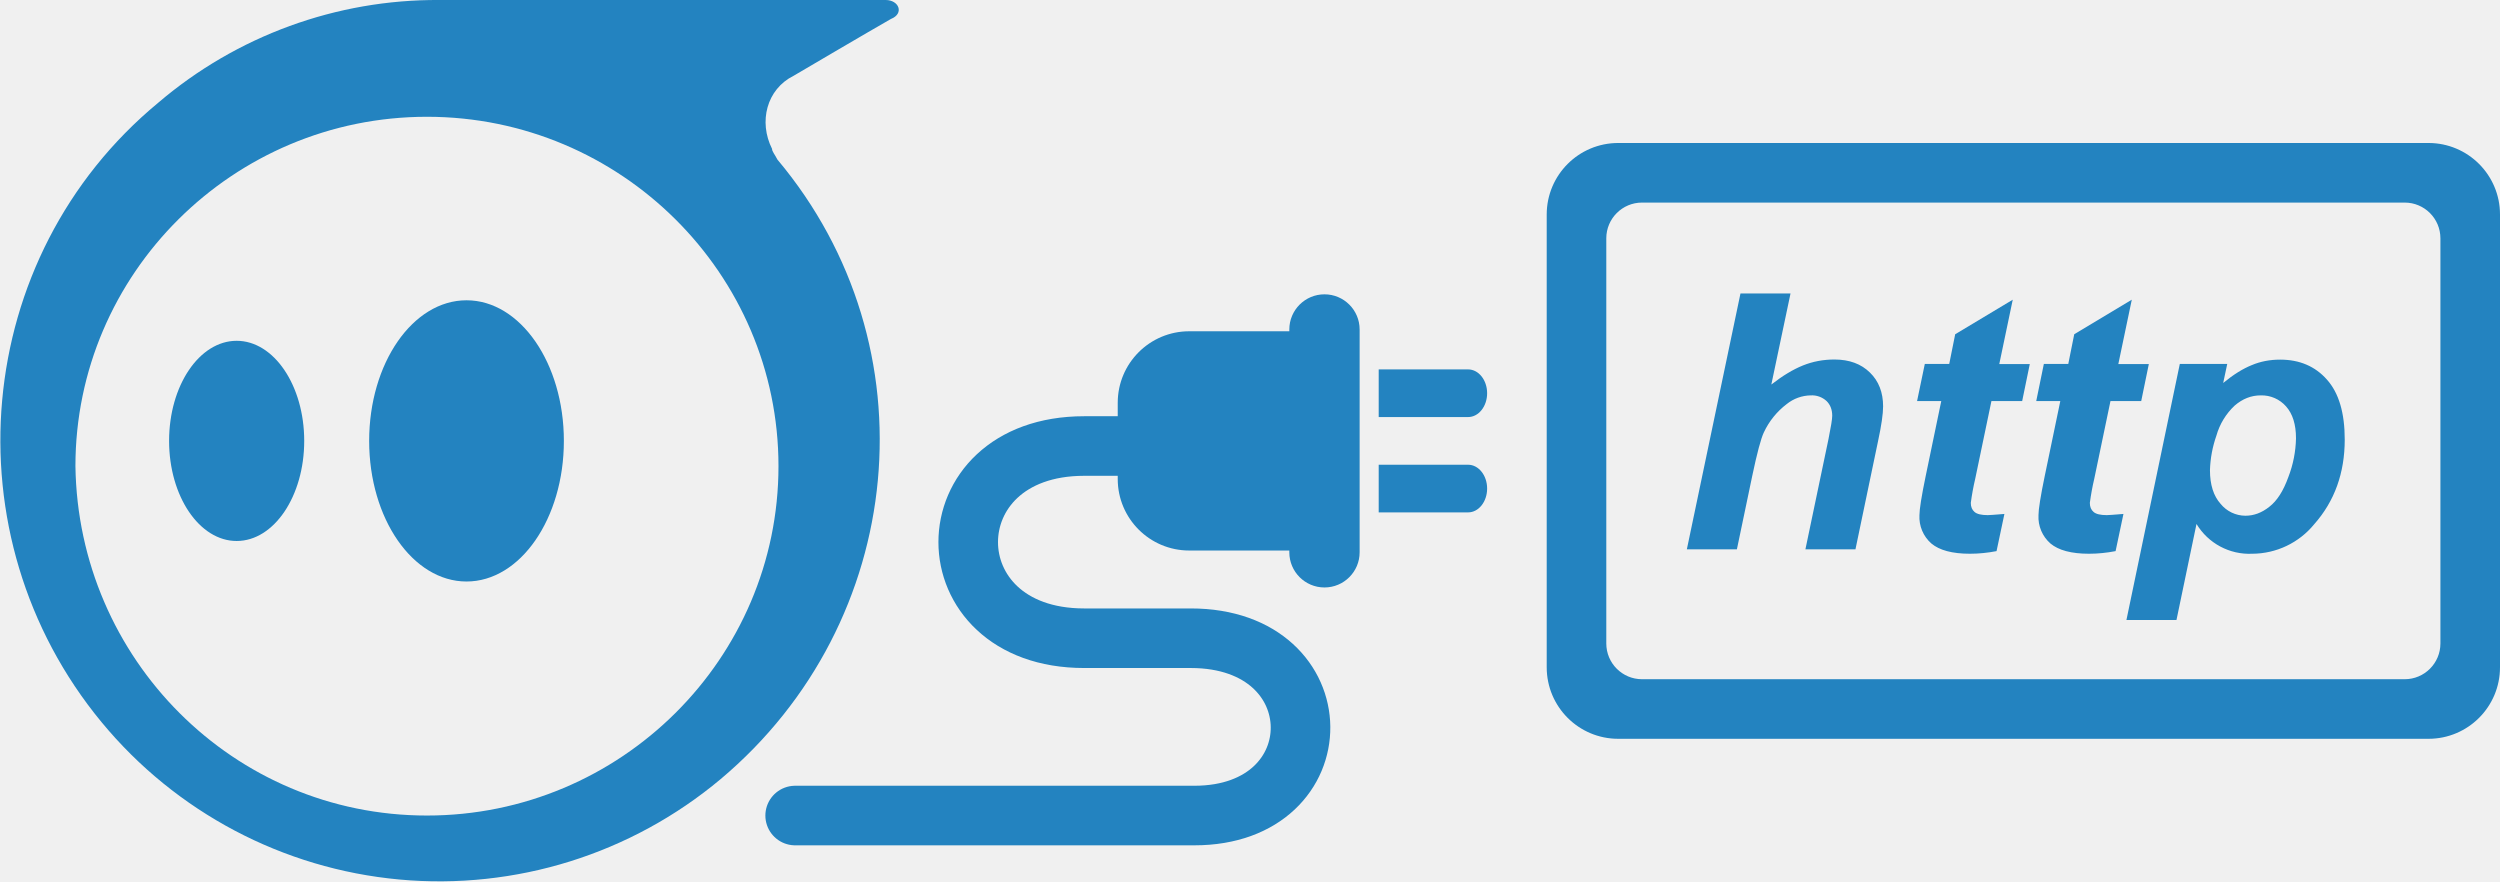
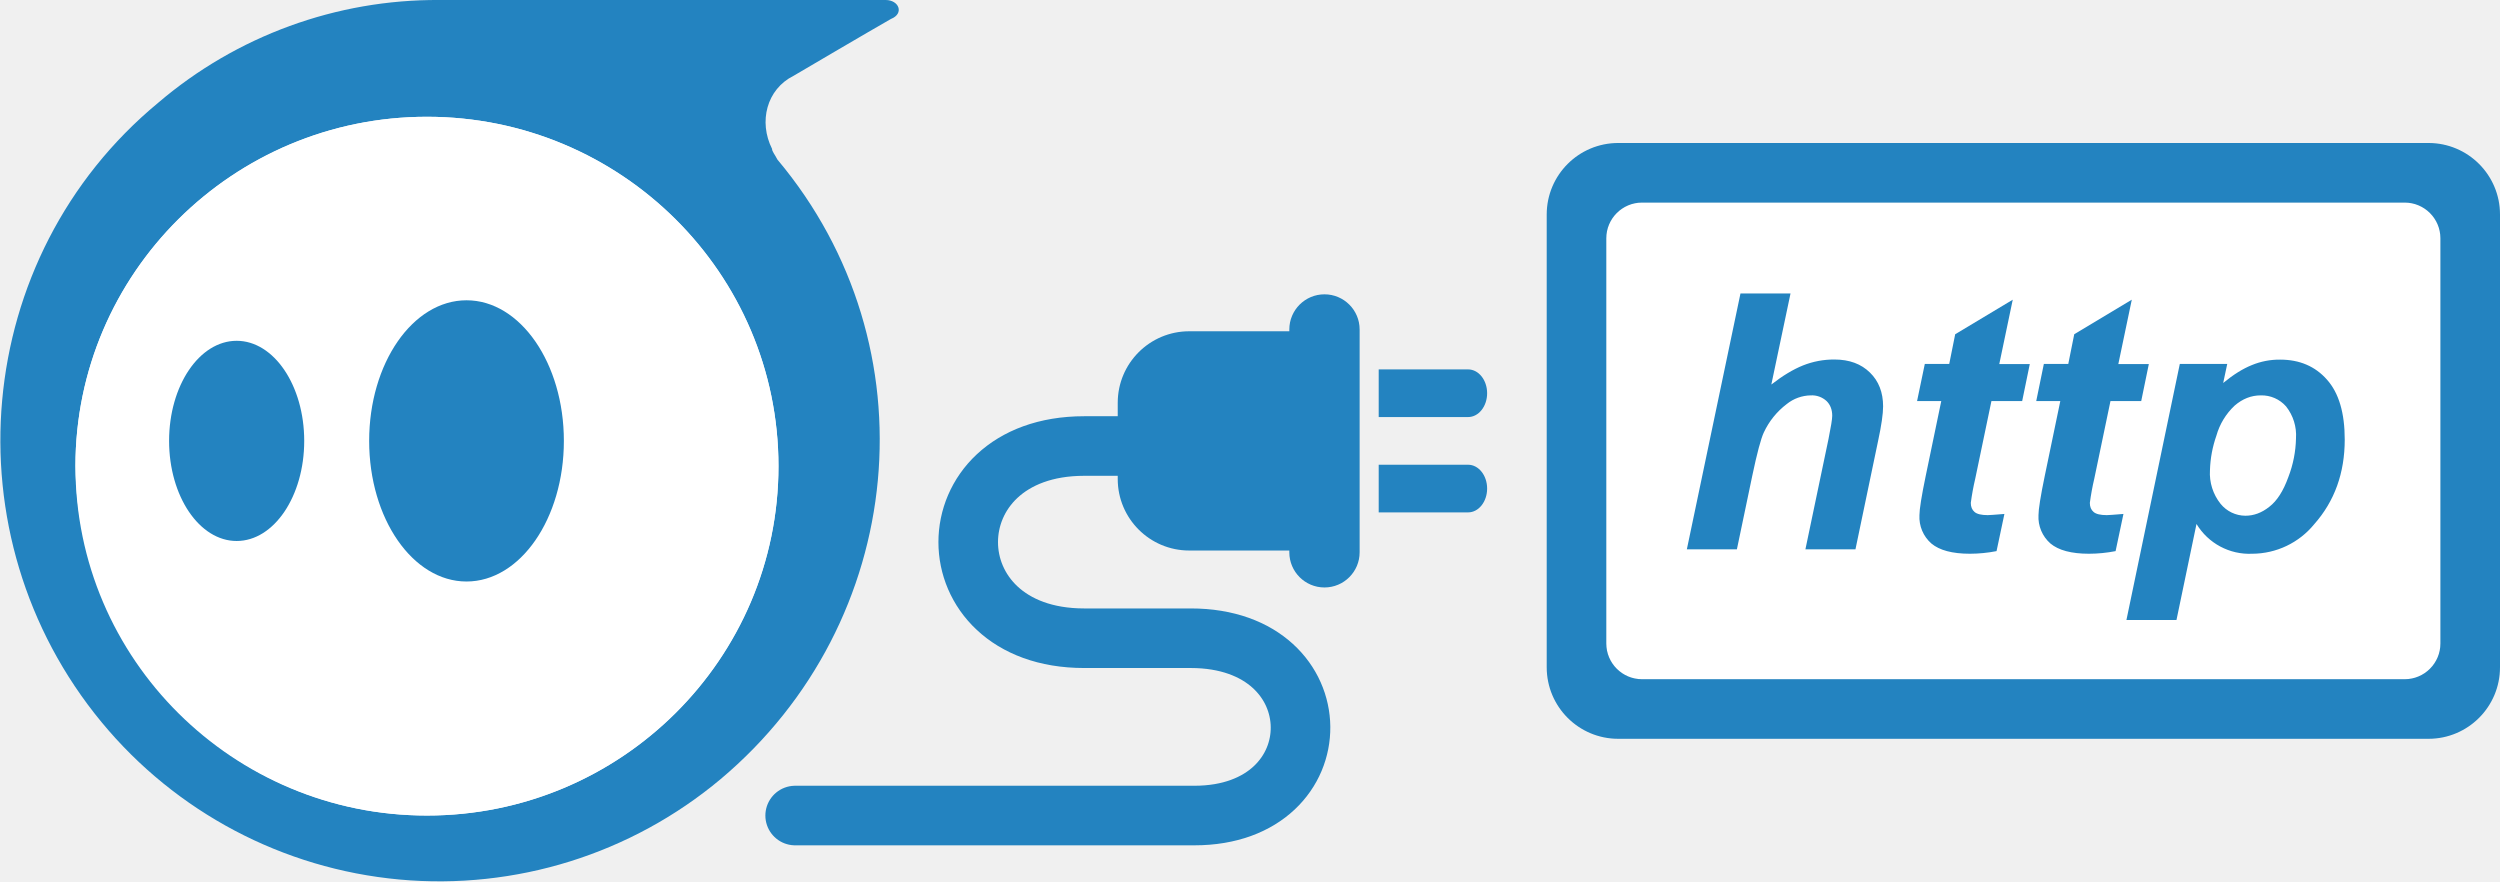
<svg xmlns="http://www.w3.org/2000/svg" width="2098" height="740">
-   <g fill="none" fill-rule="evenodd">
-     <g transform="matrix(-1 0 0 1 754.5 0)" fill="#2383C0">
-       <path d="M385.7 0H11.3C0 0-4.5 11.4 6.8 15.9c15.9 9 81.7 47.7 81.7 47.7 22.7 11.3 29.5 38.6 18.1 61.3 0 2.2-2.2 4.5-4.5 9-131.6 156.7-109 388.2 47.6 519.9A367.6 367.6 0 0 0 669.3 606c129.3-156.6 108.9-390.4-47.6-519.8A360.1 360.1 0 0 0 385.7 0zm10.5 684.4c-162.6 0-295-131.6-295-293.2S233.6 98 396.2 98s295 131.6 295 293.2c-2.3 161.6-132.4 293.2-295 293.2z" fill-rule="nonzero" />
-       <ellipse cx="555.9" cy="370" rx="56.7" ry="84" />
-       <ellipse cx="363" cy="370" rx="81.7" ry="118" />
+   <g transform="translate(-1)" fill="none" fill-rule="evenodd">
+     <g transform="matrix(-1 0 0 1 755.5 0)">
+       <path d="M385.7 0H11.3C0 0-4.5 11.4 6.8 15.9c15.9 9 81.7 47.7 81.7 47.7 22.7 11.3 29.5 38.6 18.1 61.3 0 2.2-2.2 4.5-4.5 9-131.6 156.7-109 388.2 47.6 519.9A367.6 367.6 0 0 0 669.3 606c129.3-156.6 108.9-390.4-47.6-519.8A360.1 360.1 0 0 0 385.7 0zm10.5 684.4c-162.6 0-295-131.6-295-293.2S233.6 98 396.2 98s295 131.6 295 293.2c-2.3 161.6-132.4 293.2-295 293.2z" fill="#2383C0" fill-rule="nonzero" />
+       <ellipse fill="#FFF" fill-rule="nonzero" cx="396.2" cy="391.2" rx="295" ry="293.2" />
+       <ellipse fill="#2383C0" cx="555.9" cy="370" rx="56.7" ry="84" />
+       <ellipse fill="#2383C0" cx="363" cy="370" rx="81.7" ry="118" />
    </g>
-     <path d="M1358 120h680a60 60 0 0 1 60 60v380a60 60 0 0 1-60 60h-680a60 60 0 0 1-60-60V180a60 60 0 0 1 60-60zm20 50a30 30 0 0 0-30 30v340a30 30 0 0 0 30 30h640a30 30 0 0 0 30-30V200a30 30 0 0 0-30-30h-640zm79.6 291h-42l45-214.7h42l-16.1 76.4c9.5-7.4 18.3-12.7 26.5-16 8.2-3.3 17-5 26.4-5 12.6 0 22.5 3.7 29.9 11 7.3 7.1 11 16.6 11 28.3 0 6.3-1.4 16-4.2 29l-19 91h-42l19.4-92.7c2-10 3.1-16.5 3.1-19.4 0-5.1-1.6-9.3-4.8-12.4a18.1 18.1 0 0 0-13.2-4.7 33 33 0 0 0-20.2 7.3 63.6 63.6 0 0 0-19.2 23.8c-2.4 5.1-5.7 17.3-9.7 36.4l-12.9 61.7zm151.2-124.4l6.5-31.2h20.5l5-24.9 48.3-29-11.3 54h25.6l-6.4 31.1h-25.8l-13.6 65.2a203.4 203.4 0 0 0-3.7 20.2c0 3.3 1 5.8 3.1 7.6 2 1.8 5.8 2.7 11.1 2.7 1.9 0 6.5-.4 14-1l-6.6 31.2c-7.3 1.4-14.7 2.2-22.3 2.2-14.8 0-25.6-2.9-32.4-8.6a29.5 29.5 0 0 1-10-23.8c0-4.8 1.7-15.8 5.3-33.1l13-62.6h-20.3zm100 0l6.4-31.2h20.5l5-24.9 48.3-29-11.3 54h25.6l-6.4 31.1h-25.8l-13.6 65.2a203.4 203.4 0 0 0-3.7 20.2c0 3.3 1 5.8 3.1 7.6 2 1.8 5.8 2.7 11.1 2.7 1.9 0 6.5-.4 14-1l-6.6 31.2c-7.3 1.4-14.7 2.2-22.3 2.2-14.8 0-25.6-2.9-32.4-8.6a29.5 29.5 0 0 1-10-23.8c0-4.8 1.7-15.8 5.3-33.1l13-62.6h-20.3zm120.5-31.2h39.8l-3.4 16c8.5-7 16.5-12 24-15 7.3-3.1 15.3-4.6 23.8-4.6 16.3 0 29.4 5.6 39.3 16.8 10 11.2 14.9 28 14.9 50.3 0 28-8.5 51.7-25.6 71a67.4 67.4 0 0 1-52 24.8 51.8 51.8 0 0 1-46.8-25l-16.8 80.6h-42l44.8-214.9zm25.3 89.2c0 12.2 3 21.6 8.9 28.2a27 27 0 0 0 20.8 10c7 0 13.7-2.4 20.1-7.5 6.5-5 11.8-13.3 16-25a95.4 95.4 0 0 0 6.4-32.5c0-11.6-2.8-20.5-8.3-26.7a27.3 27.3 0 0 0-21.3-9.3c-8 0-15.3 2.9-21.9 8.6a55 55 0 0 0-15.3 25.2 95.7 95.7 0 0 0-5.4 29z" fill="#2383C0" fill-rule="nonzero" />
-     <path d="M667.3 684.4h335c119.3 0 119.3-148.8-3-148.8h-89.5c-129.7 0-129.7-161.3 0-161.3h184.6" fill-rule="nonzero" stroke="#2383C0" stroke-linecap="round" stroke-width="50" />
+     <rect fill="#FFF" fill-rule="nonzero" x="1349" y="170" width="700" height="400" rx="30" />
+     <path d="M1359 120h680a60 60 0 0 1 60 60v380a60 60 0 0 1-60 60h-680a60 60 0 0 1-60-60V180a60 60 0 0 1 60-60zm20 50a30 30 0 0 0-30 30v340a30 30 0 0 0 30 30h640a30 30 0 0 0 30-30V200a30 30 0 0 0-30-30h-640zm79.6 291h-42l45-214.7h42l-16.1 76.4c9.5-7.4 18.3-12.7 26.5-16a70 70 0 0 1 26.4-5c12.6 0 22.5 3.7 29.9 11 7.3 7.1 11 16.6 11 28.3 0 6.3-1.4 16-4.2 29l-19 91h-42l19.4-92.7c2-10 3.1-16.5 3.1-19.4 0-5.1-1.6-9.3-4.8-12.4a18.1 18.1 0 0 0-13.2-4.7 33 33 0 0 0-20.2 7.3 63.6 63.6 0 0 0-19.2 23.8c-2.4 5.1-5.7 17.3-9.7 36.4l-12.9 61.7zm151.2-124.4l6.5-31.2h20.5l5-24.9 48.3-29-11.3 54h25.6l-6.4 31.1h-25.8l-13.6 65.2a203.4 203.4 0 0 0-3.7 20.2c0 3.3 1 5.8 3.1 7.6 2 1.8 5.8 2.7 11.1 2.7 1.9 0 6.5-.4 14-1l-6.6 31.2a118 118 0 0 1-22.3 2.2c-14.8 0-25.6-2.9-32.4-8.6a29.5 29.5 0 0 1-10-23.8c0-4.8 1.7-15.8 5.3-33.1l13-62.6h-20.3zm100 0l6.4-31.2h20.5l5-24.9 48.3-29-11.3 54h25.6l-6.4 31.1h-25.8l-13.6 65.2a203.4 203.4 0 0 0-3.7 20.2c0 3.3 1 5.8 3.1 7.6 2 1.8 5.8 2.7 11.1 2.7 1.9 0 6.5-.4 14-1l-6.6 31.2a118 118 0 0 1-22.3 2.2c-14.8 0-25.6-2.9-32.4-8.6a29.5 29.5 0 0 1-10-23.8c0-4.8 1.7-15.8 5.3-33.1l13-62.6h-20.3zm120.5-31.2h39.8l-3.4 16c8.5-7 16.5-12 24-15a60.5 60.5 0 0 1 23.8-4.6c16.3 0 29.4 5.6 39.3 16.8 10 11.2 14.9 28 14.9 50.3 0 28-8.5 51.7-25.6 71a67.4 67.4 0 0 1-52 24.8 51.8 51.8 0 0 1-46.8-25l-16.8 80.6h-42l44.8-214.9zm25.3 89.2a41 41 0 0 0 8.9 28.2 27 27 0 0 0 20.8 10c7 0 13.7-2.4 20.1-7.5 6.5-5 11.8-13.3 16-25a95.4 95.4 0 0 0 6.4-32.5 39 39 0 0 0-8.3-26.7 27.3 27.3 0 0 0-21.3-9.3c-8 0-15.3 2.9-21.9 8.6a55 55 0 0 0-15.3 25.2 95.7 95.7 0 0 0-5.4 29z" fill="#2383C0" fill-rule="nonzero" />
+     <path d="M668.3 684.4h335c119.3 0 119.3-148.8-3-148.8h-89.5c-129.7 0-129.7-161.3 0-161.3h184.6" stroke="#2383C0" stroke-linecap="round" stroke-width="50" />
    <g fill="#2383C0" fill-rule="nonzero">
-       <path d="M998 278h114v184H998a60 60 0 0 1-60-60v-64a60 60 0 0 1 60-60z" />
-       <path d="M1111.5 247a29.5 29.5 0 0 1 29.5 29.5v187a29.5 29.5 0 0 1-59 0v-187a29.5 29.5 0 0 1 29.5-29.5zM1248 330c0 11-7.1 20-16 20h-75v-40h75c8.9 0 16 9 16 20zM1248 410c0 11-7.1 20-16 20h-75v-40h75c8.9 0 16 9 16 20z" />
+       <path d="M999 278h114v184H999a60 60 0 0 1-60-60v-64a60 60 0 0 1 60-60z" />
+       <path d="M1112.5 247a29.5 29.5 0 0 1 29.5 29.5v187a29.5 29.5 0 0 1-59 0v-187a29.5 29.5 0 0 1 29.5-29.5zm136.5 83c0 11-7.1 20-16 20h-75v-40h75c8.9 0 16 9 16 20zm0 80c0 11-7.1 20-16 20h-75v-40h75c8.9 0 16 9 16 20z" />
    </g>
  </g>
</svg>
